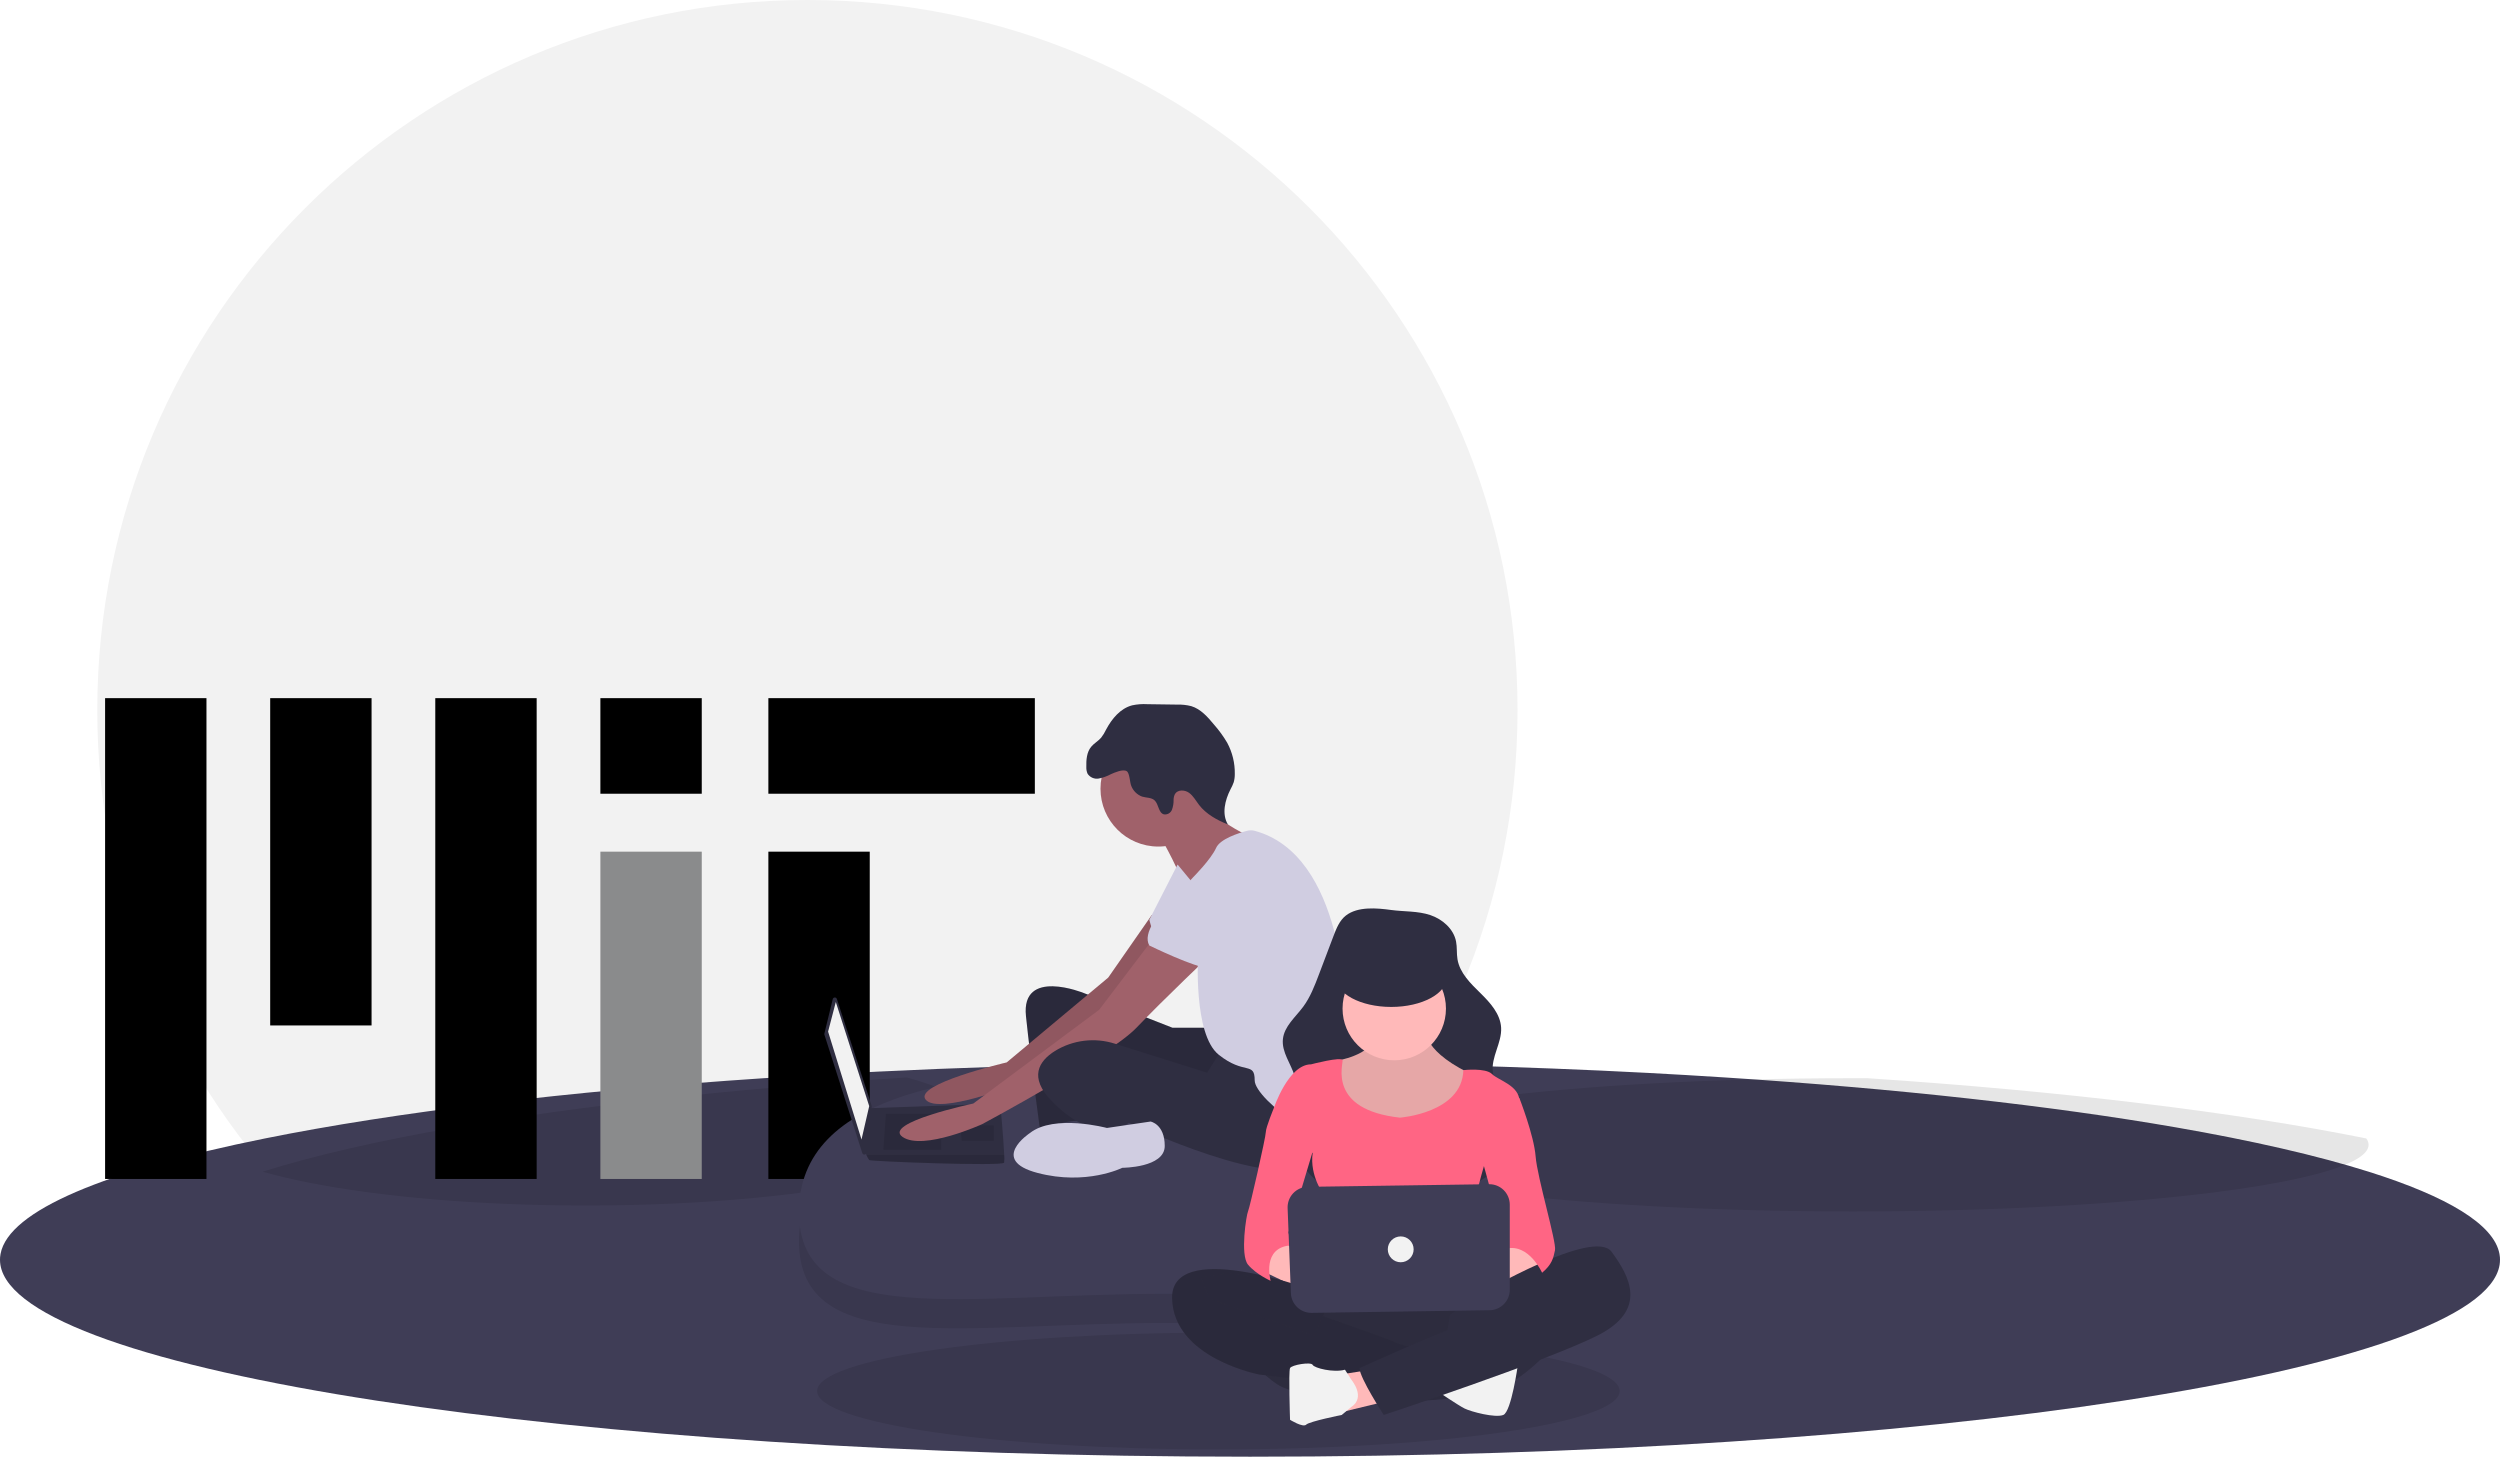
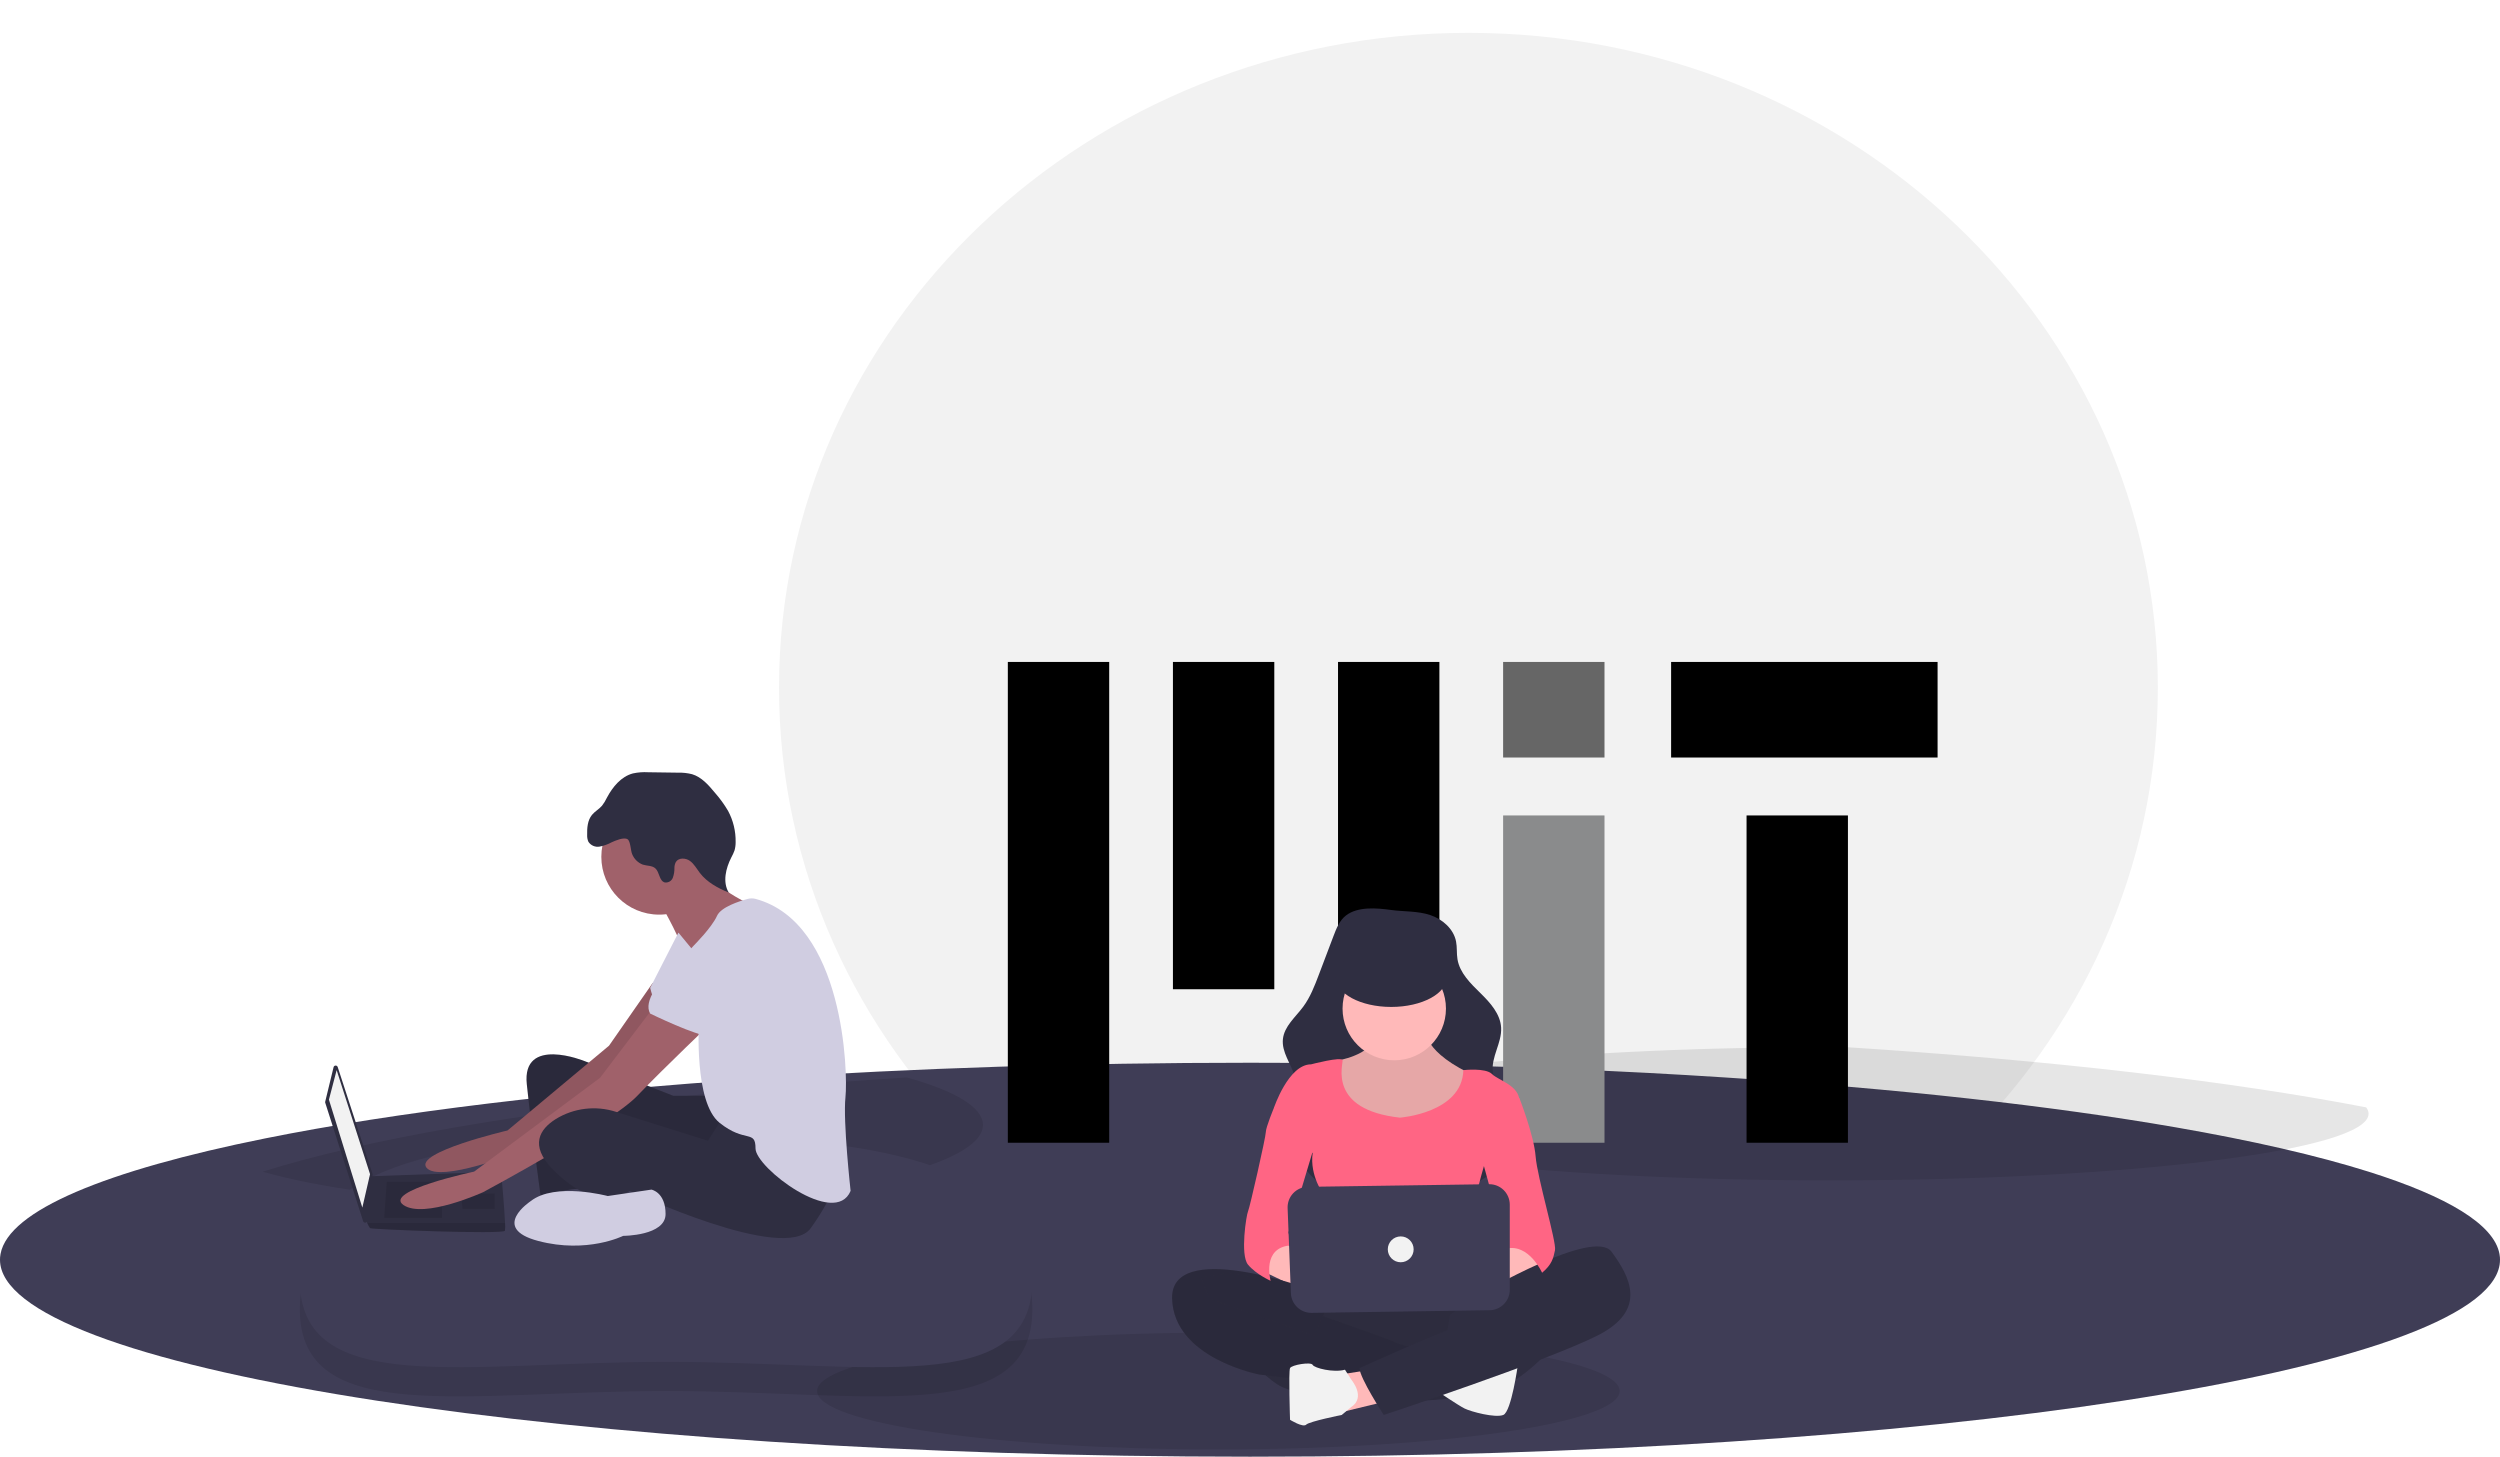
<svg xmlns="http://www.w3.org/2000/svg" id="a58ef234-55dd-4456-b368-278f056cc5c7" data-name="Layer 1" width="1028" height="598.997" viewBox="0 0 1028 598.997" version="1.1">
  <defs id="defs3444" />
-   <circle cx="332.005" cy="292.004" fill="#f2f2f2" id="circle3327" r="292.004" />
+   <ellipse cx="603.819" cy="282.793" fill="#f2f2f2" id="circle3327" rx="283.484" ry="269.285" style="stroke-width:0.946" />
  <path d="M1114,668.499a13.69,13.69,0,0,1-.17,2.12c-7.14,43.76-234.46,78.88-513.83,78.88s-506.69-35.12-513.83-78.88a13.675,13.675,0,0,1-.17-2.12c0-.2,0-.41.02-.61,0-.11.01-.21.01-.32a.489.489,0,0,0,.01-.12c.04-.45.1-.88.18-1.32,3.26-17.89,43.35-34.33,108.74-47.5,53.48-10.77,123.89-19.36,204.93-24.76,61.5-4.1,129.12-6.37,200.11-6.37,57.12,0,112.06,1.47,163.38,4.17h.02q16.11.855,31.74,1.87c71.33,4.62,134.63,11.69,185.63,20.54,31.37,5.45,58.1,11.58,79.19,18.22h.01c32.46,10.23,51.6,21.7,53.81,33.83.08.44.14.87.18,1.32a.487.487,0,0,0,.01.12c0,.11.01.21.01.32C1114,668.089,1114,668.299,1114,668.499Z" transform="translate(-86 -150.5013)" fill="#3f3d56" id="path3329" />
  <ellipse cx="501" cy="571.997" rx="165" ry="24" opacity="0.1" id="ellipse3331" />
  <path d="m 108,481.797 c 5.77,1.65 12.27,3.18 19.4,4.58 29.36,5.78 69.42,9.33 113.53,9.33 49.28,0 93.45,-4.43 123.38,-11.44 24.84,-5.82 39.88,-13.39 39.88,-21.7 0,-7.3 -11.64,-14.06 -31.37,-19.53 -71.33,4.62 -134.63,11.69 -185.63,20.54 C 155.82,469.027 129.09,475.157 108,481.797 Z" opacity="0.1" id="path3333" />
-   <path d="m 549.96,470.747 c 0,15.13 94.92,27.4 212,27.4 117.08,0 212,-12.27 212,-27.4 a 4.372,4.372 0 0 0 -0.96,-2.62 c -53.48,-10.77 -123.89,-19.36 -204.93,-24.76 q -3.045,-0.015 -6.11,-0.01 c -117.08,-10e-6 -212,12.26 -212,27.39 z" opacity="0.1" id="path3335" />
-   <rect x="315.955" y="350.204" width="41.685" height="134.584" fill="#000000" id="rect3337" />
-   <rect x="178.989" y="287.08" width="41.685" height="197.708" fill="#000000" id="rect3339" />
-   <rect x="43.214" y="287.08" width="41.685" height="197.708" fill="#000000" id="rect3341" />
-   <rect x="111.102" y="287.08" width="41.685" height="134.584" fill="#000000" id="rect3343" />
-   <rect x="246.877" y="287.08" width="41.685" height="39.303" fill="#000000" id="rect3345" />
-   <rect x="246.877" y="350.204" width="41.685" height="134.584" fill="#8a8b8c" id="rect3347" />
-   <rect x="315.955" y="287.08" width="109.573" height="39.303" fill="#000000" id="rect3349" />
-   <path d="m 328.543,510.336 c 0,48.737 67.934,33.663 151.113,33.663 83.179,0 150.104,15.075 150.104,-33.663 0,-48.738 -67.925,-59.337 -151.104,-59.337 -83.179,0 -150.113,10.6 -150.113,59.337 z" opacity="0.1" id="path3353" />
-   <path d="m 328.543,498.336 c 0,48.737 67.934,33.663 151.113,33.663 83.179,0 150.104,15.075 150.104,-33.663 0,-48.738 -67.925,-59.337 -151.104,-59.337 -83.179,0 -150.113,10.6 -150.113,59.337 z" fill="#3f3d56" id="path3355" />
-   <path d="m 342.418,410.842 -3.434,14.164 a 0.885,0.885 0 0 0 0.017,0.478 l 15.575,48.673 a 0.885,0.885 0 0 0 1.722,-0.17 l 2.155,-18.961 a 0.885,0.885 0 0 0 -0.038,-0.374 l -14.297,-43.876 a 0.885,0.885 0 0 0 -1.701,0.066 z" fill="#2f2e41" id="path3357" />
-   <polygon points="741.449,424.19 727.711,468.572 724.541,454.835 738.278,412.038 " fill="#f2f2f2" id="polygon3359" transform="matrix(-1,0,0,1,1081.96,0)" />
-   <path d="m 412.896,478.083 c -0.528,1.585 -54.949,-0.528 -55.477,-1.057 a 11.469,11.469 0 0 1 -1.162,-2.113 c -0.497,-1.057 -0.951,-2.113 -0.951,-2.113 l 2.113,-17.108 53.892,-1.913 c 0,0 1.347,14.498 1.622,21.134 a 15.853,15.853 0 0 1 -0.037,3.17 z" fill="#2f2e41" id="path3361" />
-   <polygon points="718.729,472.799 694.953,472.799 694.953,458.005 717.673,458.005 " opacity="0.1" id="polygon3363" transform="matrix(-1,0,0,1,1081.96,0)" />
-   <polygon points="687.17,462.732 686.5,469.1 673.291,469.1 673.291,462.76 687.028,462.76 " opacity="0.1" id="polygon3365" transform="matrix(-1,0,0,1,1081.96,0)" />
-   <path d="m 412.896,478.083 c -0.528,1.585 -54.949,-0.528 -55.477,-1.057 a 11.469,11.469 0 0 1 -1.162,-2.113 h 56.677 a 15.853,15.853 0 0 1 -0.037,3.17 z" opacity="0.1" id="path3367" />
-   <path d="M 496.905,422.605 H 482.111 L 445.654,408.34 c 0,0 -25.889,-10.567 -23.776,9.51 2.113,20.078 5.812,47.024 5.812,47.024 0,0 11.624,-5.284 17.964,-3.698 6.34,1.585 2.113,-32.23 2.113,-32.23 0,0 51.779,24.833 56.534,21.663 4.755,-3.17 5.812,-25.361 5.812,-25.361 z" fill="#2f2e41" id="path3369" />
-   <path d="M 496.905,422.605 H 482.111 L 445.654,408.34 c 0,0 -25.889,-10.567 -23.776,9.51 2.113,20.078 5.812,47.024 5.812,47.024 0,0 11.624,-5.284 17.964,-3.698 6.34,1.585 2.113,-32.23 2.113,-32.23 0,0 51.779,24.833 56.534,21.663 4.755,-3.17 5.812,-25.361 5.812,-25.361 z" opacity="0.1" id="path3371" />
-   <path d="m 473.597,376.276 -17.904,25.723 -41.74,34.871 c 0,0 -38.57,8.982 -33.286,15.322 5.284,6.34 37.513,-6.34 37.513,-6.34 0,0 48.08,-34.871 49.665,-37.513 1.585,-2.642 19.021,-27.474 19.021,-27.474 z" fill="#a0616a" id="path3373" />
-   <path d="m 473.597,376.276 -17.904,25.723 -41.74,34.871 c 0,0 -38.57,8.982 -33.286,15.322 5.284,6.34 37.513,-6.34 37.513,-6.34 0,0 48.08,-34.871 49.665,-37.513 1.585,-2.642 19.021,-27.474 19.021,-27.474 z" opacity="0.1" id="path3375" />
-   <circle cx="-476.299" cy="324.331" r="23.776" fill="#a0616a" id="circle3377" transform="scale(-1,1)" />
-   <path d="m 477.884,345.465 c 0,0 7.925,13.737 9.51,21.134 1.585,7.397 23.776,-14.794 23.776,-14.794 l 2.906,-7.661 c 0,0 -20.87,-9.775 -19.285,-17.7 1.585,-7.925 -16.907,19.021 -16.907,19.021 z" fill="#a0616a" id="path3379" />
-   <path d="m 484.224,355.504 -11.624,22.719 c 0,0 2.642,11.095 6.869,12.152 4.227,1.057 22.191,-13.737 22.191,-13.737 z" fill="#d0cde1" id="path3381" />
-   <path d="m 473.657,386.677 -21.663,28.531 -51.779,38.57 c 0,0 -37.513,7.925 -29.06,13.737 8.454,5.812 32.758,-5.284 32.758,-5.284 0,0 52.307,-28.003 63.403,-39.627 11.095,-11.624 31.701,-31.173 31.701,-31.173 z" fill="#a0616a" id="path3383" />
-   <path d="m 502.716,431.059 -6.34,10.039 -37.839,-11.905 a 29.751,29.751 0 0 0 -24.771,2.989 c -6.604,4.161 -10.831,10.765 -1.321,20.54 19.021,19.549 31.701,8.982 31.701,8.982 0,0 63.931,30.116 74.498,15.322 10.567,-14.794 11.095,-22.191 11.095,-22.191 0,0 -40.683,-25.361 -47.024,-23.776 z" fill="#2f2e41" id="path3385" />
-   <path d="m 423.463,465.93 c 0,0 -16.907,11.095 3.17,16.379 20.078,5.284 34.871,-2.113 34.871,-2.113 0,0 17.436,0 17.436,-8.982 0,-8.982 -5.812,-10.039 -5.812,-10.039 l -17.964,2.642 c 0,0 -21.663,-5.812 -31.701,2.113 z" fill="#d0cde1" id="path3387" />
-   <path d="m 456.794,318.35 a 17.728,17.728 0 0 1 -4.982,1.785 4.548,4.548 0 0 1 -4.595,-1.969 6.181,6.181 0 0 1 -0.522,-2.795 c -0.064,-2.901 0.146,-6.038 1.985,-8.283 1.17,-1.429 2.878,-2.33 4.089,-3.724 a 17.598,17.598 0 0 0 2.067,-3.378 c 2.356,-4.424 5.843,-8.676 10.69,-9.951 a 23.183,23.183 0 0 1 6.24,-0.477 l 12.206,0.172 a 21.251,21.251 0 0 1 5.872,0.632 c 3.929,1.188 6.789,4.492 9.409,7.651 a 47.851,47.851 0 0 1 5.396,7.448 26.133,26.133 0 0 1 3.098,12.804 11.98,11.98 0 0 1 -0.439,3.388 18.801,18.801 0 0 1 -1.332,2.925 c -2.289,4.496 -3.648,10.112 -1.07,14.449 -4.478,-1.829 -8.909,-4.228 -11.863,-8.058 -1.321,-1.714 -2.358,-3.72 -4.119,-4.977 -1.761,-1.258 -4.631,-1.367 -5.761,0.479 a 5.163,5.163 0 0 0 -0.583,2.418 11.084,11.084 0 0 1 -0.668,4.081 3.058,3.058 0 0 1 -3.322,1.896 c -2.3,-0.648 -2.08,-4.179 -3.852,-5.782 -1.346,-1.218 -3.422,-0.985 -5.15,-1.538 a 7.643,7.643 0 0 1 -4.387,-4.321 c -0.655,-1.468 -0.645,-5.31 -1.884,-6.105 -1.553,-0.997 -5.085,0.588 -6.525,1.23 z" fill="#2f2e41" id="path3389" />
-   <path d="m 515.964,341.638 a 6.271,6.271 0 0 0 -3.264,0.008 c -3.392,0.911 -10.995,3.321 -12.625,6.989 -2.113,4.755 -9.51,12.152 -9.51,12.152 0,0 -10.039,10.039 -7.925,16.907 2.113,6.869 10.039,14.794 10.039,14.794 0,0 -2.113,32.758 8.454,41.212 10.567,8.454 14.794,2.642 14.794,10.567 0,7.925 32.758,32.758 39.098,17.436 0,0 -3.17,-28.531 -2.113,-38.57 1.041,-9.894 -0.483,-71.624 -36.947,-81.495 z" fill="#d0cde1" id="path3391" />
-   <path d="m 499.018,354.976 c 0,0 -32.23,23.776 -26.418,33.815 0,0 19.549,9.51 23.776,8.982 4.227,-0.528 20.606,-19.021 24.833,-20.606 4.227,-1.585 6.34,-30.116 -22.191,-22.191 z" fill="#d0cde1" id="path3393" />
+   <path d="m 531.501,457.968 c 0,15.13 99.052,27.4 221.229,27.4 122.177,0 221.229,-12.27 221.229,-27.4 a 4.562,4.372 0 0 0 -1.002,-2.62 c -55.808,-10.77 -129.283,-19.36 -213.851,-24.76 q -3.178,-0.015 -6.376,-0.01 c -122.177,-1e-5 -221.229,12.26 -221.229,27.39 z" opacity="0.1" id="path3335" style="stroke-width:1.022" />
+   <rect x="718.184" y="335.313" width="41.685" height="134.584" fill="#000000" id="rect3337" />
+   <rect x="550.195" y="272.19" width="41.685" height="197.708" fill="#000000" id="rect3339" />
+   <rect x="414.42" y="272.19" width="41.685" height="197.708" fill="#000000" id="rect3341" />
+   <rect x="482.308" y="272.19" width="41.685" height="134.584" fill="#000000" id="rect3343" />
+   <rect x="618.083" y="272.19" width="41.685" height="39.303" fill="#000000" id="rect3345" style="fill:#666666" />
+   <rect x="618.083" y="335.313" width="41.685" height="134.584" fill="#8a8b8c" id="rect3347" />
+   <rect x="687.161" y="272.19" width="109.573" height="39.303" fill="#000000" id="rect3349" />
+   <path d="m 123.287,538.325 c 0,48.737 67.934,33.663 151.113,33.663 83.179,0 150.104,15.075 150.104,-33.663 0,-48.738 -67.925,-59.337 -151.104,-59.337 -83.179,0 -150.113,10.6 -150.113,59.337 z" opacity="0.1" id="path3353" />
+   <path d="m 123.287,526.325 c 0,48.737 67.934,33.663 151.113,33.663 83.179,0 150.104,15.075 150.104,-33.663 0,-48.738 -67.925,-59.337 -151.104,-59.337 -83.179,0 -150.113,10.6 -150.113,59.337 z" fill="#3f3d56" id="path3355" />
+   <path d="m 137.163,438.831 -3.434,14.164 a 0.885,0.885 0 0 0 0.017,0.478 l 15.575,48.673 a 0.885,0.885 0 0 0 1.722,-0.17 l 2.155,-18.961 a 0.885,0.885 0 0 0 -0.038,-0.374 L 138.863,438.766 a 0.885,0.885 0 0 0 -1.701,0.066 z" fill="#2f2e41" id="path3357" />
+   <polygon points="727.711,468.572 724.541,454.835 738.278,412.038 741.449,424.19 " fill="#f2f2f2" id="polygon3359" transform="matrix(-1,0,0,1,876.7041,27.98944)" />
+   <path d="m 207.64,506.072 c -0.528,1.585 -54.949,-0.528 -55.477,-1.057 a 11.469,11.469 0 0 1 -1.162,-2.113 c -0.497,-1.057 -0.951,-2.113 -0.951,-2.113 l 2.113,-17.108 53.892,-1.913 c 0,0 1.347,14.498 1.622,21.134 a 15.853,15.853 0 0 1 -0.037,3.17 z" fill="#2f2e41" id="path3361" />
+   <polygon points="694.953,472.799 694.953,458.005 717.673,458.005 718.729,472.799 " opacity="0.1" id="polygon3363" transform="matrix(-1,0,0,1,876.7041,27.98944)" />
+   <polygon points="686.5,469.1 673.291,469.1 673.291,462.76 687.028,462.76 687.17,462.732 " opacity="0.1" id="polygon3365" transform="matrix(-1,0,0,1,876.7041,27.98944)" />
+   <path d="m 207.64,506.072 c -0.528,1.585 -54.949,-0.528 -55.477,-1.057 a 11.469,11.469 0 0 1 -1.162,-2.113 h 56.677 a 15.853,15.853 0 0 1 -0.037,3.17 z" opacity="0.1" id="path3367" />
+   <path d="m 291.649,450.595 h -14.794 l -36.457,-14.266 c 0,0 -25.889,-10.567 -23.776,9.51 2.113,20.078 5.812,47.024 5.812,47.024 0,0 11.624,-5.284 17.964,-3.698 6.34,1.585 2.113,-32.23 2.113,-32.23 0,0 51.779,24.833 56.534,21.663 4.755,-3.17 5.812,-25.361 5.812,-25.361 z" fill="#2f2e41" id="path3369" />
+   <path d="m 291.649,450.595 h -14.794 l -36.457,-14.266 c 0,0 -25.889,-10.567 -23.776,9.51 2.113,20.078 5.812,47.024 5.812,47.024 0,0 11.624,-5.284 17.964,-3.698 6.34,1.585 2.113,-32.23 2.113,-32.23 0,0 51.779,24.833 56.534,21.663 4.755,-3.17 5.812,-25.361 5.812,-25.361 z" opacity="0.1" id="path3371" />
+   <path d="m 268.341,404.265 -17.904,25.723 -41.74,34.871 c 0,0 -38.57,8.982 -33.286,15.322 5.284,6.34 37.513,-6.34 37.513,-6.34 0,0 48.08,-34.871 49.665,-37.513 1.585,-2.642 19.021,-27.474 19.021,-27.474 z" fill="#a0616a" id="path3373" />
+   <path d="m 268.341,404.265 -17.904,25.723 -41.74,34.871 c 0,0 -38.57,8.982 -33.286,15.322 5.284,6.34 37.513,-6.34 37.513,-6.34 0,0 48.08,-34.871 49.665,-37.513 1.585,-2.642 19.021,-27.474 19.021,-27.474 z" opacity="0.1" id="path3375" />
+   <circle cx="-271.043" cy="352.321" r="23.776" fill="#a0616a" id="circle3377" transform="scale(-1,1)" />
+   <path d="m 272.628,373.455 c 0,0 7.925,13.737 9.51,21.134 1.585,7.397 23.776,-14.794 23.776,-14.794 l 2.906,-7.661 c 0,0 -20.87,-9.775 -19.285,-17.7 1.585,-7.925 -16.907,19.021 -16.907,19.021 z" fill="#a0616a" id="path3379" />
+   <path d="m 278.968,383.493 -11.624,22.719 c 0,0 2.642,11.095 6.869,12.152 4.227,1.057 22.191,-13.737 22.191,-13.737 z" fill="#d0cde1" id="path3381" />
+   <path d="m 268.401,414.666 -21.663,28.531 -51.779,38.57 c 0,0 -37.513,7.925 -29.06,13.737 8.454,5.812 32.758,-5.284 32.758,-5.284 0,0 52.307,-28.003 63.403,-39.627 11.095,-11.624 31.701,-31.173 31.701,-31.173 z" fill="#a0616a" id="path3383" />
+   <path d="m 297.461,459.048 -6.34,10.039 -37.839,-11.905 a 29.751,29.751 0 0 0 -24.771,2.989 c -6.604,4.161 -10.831,10.765 -1.321,20.54 19.021,19.549 31.701,8.982 31.701,8.982 0,0 63.931,30.116 74.498,15.322 10.567,-14.794 11.095,-22.191 11.095,-22.191 0,0 -40.683,-25.361 -47.024,-23.776 z" fill="#2f2e41" id="path3385" />
+   <path d="m 218.207,493.92 c 0,0 -16.907,11.095 3.17,16.379 20.078,5.284 34.871,-2.113 34.871,-2.113 0,0 17.436,0 17.436,-8.982 0,-8.982 -5.812,-10.039 -5.812,-10.039 l -17.964,2.642 c 0,0 -21.663,-5.812 -31.701,2.113 z" fill="#d0cde1" id="path3387" />
+   <path d="m 251.538,346.34 a 17.728,17.728 0 0 1 -4.982,1.785 4.548,4.548 0 0 1 -4.595,-1.969 6.181,6.181 0 0 1 -0.522,-2.795 c -0.064,-2.901 0.146,-6.038 1.985,-8.283 1.17,-1.429 2.878,-2.33 4.089,-3.724 a 17.598,17.598 0 0 0 2.067,-3.378 c 2.356,-4.424 5.843,-8.676 10.69,-9.951 a 23.183,23.183 0 0 1 6.24,-0.477 l 12.206,0.172 a 21.251,21.251 0 0 1 5.872,0.632 c 3.929,1.188 6.789,4.492 9.409,7.651 a 47.851,47.851 0 0 1 5.396,7.448 26.133,26.133 0 0 1 3.098,12.804 11.98,11.98 0 0 1 -0.439,3.388 18.801,18.801 0 0 1 -1.332,2.925 c -2.289,4.496 -3.648,10.112 -1.07,14.449 -4.478,-1.829 -8.909,-4.228 -11.863,-8.058 -1.321,-1.714 -2.358,-3.72 -4.119,-4.977 -1.761,-1.258 -4.631,-1.367 -5.761,0.479 a 5.163,5.163 0 0 0 -0.583,2.418 11.084,11.084 0 0 1 -0.668,4.081 3.058,3.058 0 0 1 -3.322,1.896 c -2.3,-0.648 -2.08,-4.179 -3.852,-5.782 -1.346,-1.218 -3.422,-0.985 -5.15,-1.538 a 7.643,7.643 0 0 1 -4.387,-4.321 c -0.655,-1.468 -0.645,-5.31 -1.884,-6.105 -1.553,-0.997 -5.085,0.588 -6.525,1.23 z" fill="#2f2e41" id="path3389" />
+   <path d="m 310.708,369.628 a 6.271,6.271 0 0 0 -3.264,0.008 c -3.392,0.911 -10.995,3.321 -12.625,6.989 -2.113,4.755 -9.51,12.152 -9.51,12.152 0,0 -10.039,10.039 -7.925,16.907 2.113,6.869 10.039,14.794 10.039,14.794 0,0 -2.113,32.758 8.454,41.212 10.567,8.454 14.794,2.642 14.794,10.567 0,7.925 32.758,32.758 39.098,17.436 0,0 -3.17,-28.531 -2.113,-38.57 1.041,-9.894 -0.483,-71.624 -36.947,-81.495 z" fill="#d0cde1" id="path3391" />
+   <path d="m 293.762,382.965 c 0,0 -32.23,23.776 -26.418,33.815 0,0 19.549,9.51 23.776,8.982 4.227,-0.528 20.606,-19.021 24.833,-20.606 4.227,-1.585 6.34,-30.116 -22.191,-22.191 z" fill="#d0cde1" id="path3393" />
  <path d="m 588.149,376.281 c 5.013,1.693 9.554,5.652 10.58,10.843 0.476,2.406 0.184,4.907 0.585,7.327 0.929,5.612 5.334,9.897 9.396,13.878 4.063,3.981 8.258,8.606 8.555,14.286 0.325,6.22 -4.186,12.047 -3.406,18.226 0.907,7.179 8.489,11.831 10.364,18.82 1.252,4.667 -0.282,9.694 -2.805,13.815 -4.809,7.852 -13.028,13.183 -21.781,16.041 -8.753,2.858 -18.075,3.459 -27.282,3.556 -11.211,0.117 -23.383,-0.845 -31.806,-8.244 a 25.48,25.48 0 0 1 -8.459,-16.588 c -0.8,-8.571 2.777,-17.426 0.31,-25.673 -1.553,-5.19 -5.447,-9.93 -4.866,-15.316 0.568,-5.266 5.168,-8.999 8.323,-13.253 2.946,-3.972 4.734,-8.663 6.486,-13.288 l 5.995,-15.824 c 1.178,-3.111 2.473,-6.382 5.099,-8.424 4.917,-3.822 12.822,-3.071 18.572,-2.283 5.333,0.731 11.012,0.37 16.141,2.102 z" fill="#2f2e41" id="path3395" />
  <path d="m 586.272,422.376 c 0,0 -2.657,8.637 17.274,18.602 19.931,9.966 -1.993,20.595 -1.993,20.595 l -23.253,5.315 c 0,0 -23.917,-3.322 -26.575,-7.308 -2.657,-3.986 -7.308,-17.274 -5.979,-19.267 a 31.061,31.061 0 0 1 3.322,-3.986 c 0,0 15.945,-2.657 15.281,-9.966 -0.664,-7.308 21.924,-3.986 21.924,-3.986 z" fill="#ffb9b9" id="path3397" />
  <path d="m 586.272,422.376 c 0,0 -2.657,8.637 17.274,18.602 19.931,9.966 -1.993,20.595 -1.993,20.595 l -23.253,5.315 c 0,0 -23.917,-3.322 -26.575,-7.308 -2.657,-3.986 -7.308,-17.274 -5.979,-19.267 a 31.061,31.061 0 0 1 3.322,-3.986 c 0,0 15.945,-2.657 15.281,-9.966 -0.664,-7.308 21.924,-3.986 21.924,-3.986 z" opacity="0.1" id="path3399" />
  <circle cx="-573.317" cy="414.736" r="21.26" fill="#ffb9b9" id="circle3401" transform="scale(-1,1)" />
  <path d="m 575.642,459.581 c 0,0 25.604,-1.872 26.089,-19.539 0,0 9.122,-1.057 11.78,1.601 2.657,2.657 11.294,4.651 11.294,11.294 0,6.644 -14.616,26.575 -14.616,26.575 0,0 -7.972,26.575 -4.651,31.225 3.322,4.651 3.986,16.609 3.986,16.609 0,0 -33.218,-2.657 -38.533,0 -5.315,2.657 -26.575,2.657 -27.904,0 -1.329,-2.657 1.329,-35.876 1.329,-35.876 0,0 -5.979,-7.972 -4.651,-17.274 L 523.821,455.595 c 0,0 5.979,-17.938 15.281,-17.938 0,0 12.623,-3.322 12.955,-1.661 0.332,1.661 -6.312,20.263 23.585,23.585 z" fill="#ff6584" id="path3403" />
  <path d="m 635.435,518.045 c 0,0 -5.979,9.301 -21.26,11.294 -15.281,1.993 -17.938,-3.322 -16.609,-4.651 1.329,-1.329 17.274,-7.308 17.274,-7.308 l 9.301,-7.308 z" fill="#ffb9b9" id="path3405" />
  <path d="m 526.479,510.073 17.274,9.966 c 0,0 22.589,-1.329 13.952,5.315 -8.637,6.644 -24.582,3.986 -24.582,3.986 l -15.281,-7.308 z" fill="#ffb9b9" id="path3407" />
  <path d="m 612.847,527.347 c 0,0 15.945,39.198 -3.322,45.177 -19.267,5.979 -72.416,4.651 -84.375,-3.322 -11.959,-7.972 -15.281,-18.602 -13.287,-21.924 1.993,-3.322 15.281,-12.623 24.582,-13.287 9.301,-0.664 76.403,-6.644 76.403,-6.644 z" fill="#2f2e41" id="path3409" />
  <path d="m 612.847,527.347 c 0,0 15.945,39.198 -3.322,45.177 -19.267,5.979 -72.416,4.651 -84.375,-3.322 -11.959,-7.972 -15.281,-18.602 -13.287,-21.924 1.993,-3.322 15.281,-12.623 24.582,-13.287 9.301,-0.664 76.403,-6.644 76.403,-6.644 z" opacity="0.05" id="path3411" />
  <path d="m 537.582,529.782 c 0,0 -56.281,-20.373 -55.617,4.208 0.664,24.582 35.876,31.225 35.876,31.225 l 10.63,1.329 58.465,1.993 c 0,0 -1.993,-10.63 2.657,-11.959 0,0 -15.281,-3.986 -15.945,-4.651 -0.664,-0.664 -38.533,-13.952 -41.191,-14.616 -2.657,-0.664 -10.63,-5.979 -16.609,-5.315 0,0 -6.644,-5.315 -13.952,-3.986 l 20.595,1.329 z" fill="#2f2e41" id="path3413" />
  <path d="m 537.582,529.782 c 0,0 -56.281,-20.373 -55.617,4.208 0.664,24.582 35.876,31.225 35.876,31.225 l 10.63,1.329 58.465,1.993 c 0,0 -1.993,-10.63 2.657,-11.959 0,0 -15.281,-3.986 -15.945,-4.651 -0.664,-0.664 -38.533,-13.952 -41.191,-14.616 -2.657,-0.664 -10.63,-5.979 -16.609,-5.315 0,0 -6.644,-5.315 -13.952,-3.986 l 20.595,1.329 z" opacity="0.1" id="path3415" />
  <polygon points="541.53,549.271 584.714,533.99 588.036,525.354 576.741,523.36 554.035,527.347 544.187,530.004 534.434,533.081 " fill="#2f2e41" id="polygon3417" transform="matrix(-1,0,0,1,1081.96,0)" />
  <polygon points="541.53,549.271 584.714,533.99 588.036,525.354 576.741,523.36 554.035,527.347 544.187,530.004 534.434,533.081 " opacity="0.1" id="polygon3419" transform="matrix(-1,0,0,1,1081.96,0)" />
  <path d="m 639.422,552.593 c 0,0 -12.623,15.945 -27.239,19.931 -14.616,3.986 -22.589,-1.329 -22.589,-1.329 l 4.651,-18.602 1.993,-11.959 8.637,-5.979 17.274,-7.972 20.595,-6.644 c 0,0 8.637,-1.329 8.637,0 0,1.329 -7.972,21.26 -7.972,21.26 z" fill="#2f2e41" id="path3421" />
  <path d="m 624.141,561.23 c 0,0 -2.657,19.267 -5.979,20.595 -3.322,1.329 -13.287,-1.329 -15.945,-2.657 -2.657,-1.329 -11.691,-7.459 -11.691,-7.459 0,0 31.622,-11.808 33.615,-10.479 z" fill="#f2f2f2" id="path3423" />
  <polygon points="530.9,565.216 529.571,580.496 511.964,576.22 518.277,563.223 " fill="#ffb9b9" id="polygon3425" transform="matrix(-1,0,0,1,1081.96,0)" />
  <path d="m 555.774,567.475 c 0,0 5.916,7.042 -0.063,11.028 l -3.986,3.322 c 0,0 -13.287,2.657 -14.616,3.986 -1.329,1.329 -6.644,-1.993 -6.644,-1.993 0,0 -0.664,-19.931 0,-21.26 0.664,-1.329 8.637,-2.657 9.301,-1.329 0.664,1.329 8.637,3.322 13.287,1.993 z" fill="#f2f2f2" id="path3427" />
  <path d="m 608.861,531.997 c 0,0 46.506,-27.239 53.814,-17.274 7.308,9.966 15.281,23.917 -5.979,34.547 -21.26,10.63 -87.697,32.554 -87.697,32.554 0,0 -9.966,-15.281 -9.966,-19.267 0,0 35.212,-15.945 41.191,-17.274 5.979,-1.329 29.897,-16.609 33.219,-17.938 3.322,-1.329 7.972,-5.315 7.972,-5.315 z" fill="#2f2e41" id="path3429" />
  <path d="m 622.148,449.615 2.657,1.993 c 0,0 5.979,15.281 6.644,23.917 0.664,8.637 8.637,35.212 7.972,38.533 -0.664,3.322 -1.329,5.979 -5.315,9.301 0,0 -5.315,-11.959 -14.616,-9.966 l -11.294,-41.191 z" fill="#ff6584" id="path3431" />
  <path d="m 529.136,449.615 -5.315,5.979 c 0,0 -3.322,7.972 -3.322,9.966 0,1.993 -6.644,31.225 -7.308,32.554 -0.664,1.329 -3.322,17.938 0,21.924 3.322,3.986 9.301,6.644 9.301,6.644 0,0 -3.986,-13.952 8.637,-14.616 l -1.329,-5.315 11.959,-39.862 z" fill="#ff6584" id="path3433" />
  <path d="m 620.819,495.356 v 34.995 a 8.413,8.413 0 0 1 -8.289,8.413 l -73.185,1.084 a 8.413,8.413 0 0 1 -8.532,-8.089 l -1.346,-34.999 a 8.413,8.413 0 0 1 8.285,-8.736 l 74.531,-1.08 a 8.413,8.413 0 0 1 8.535,8.413 z" fill="#3f3d56" id="path3435" />
  <ellipse cx="-572.07" cy="401.732" rx="22.884" ry="12.322" fill="#2f2e41" id="ellipse3437" transform="scale(-1,1)" />
  <circle cx="-575.974" cy="513.727" r="5.315" fill="#f2f2f2" id="circle3439" transform="scale(-1,1)" />
</svg>
